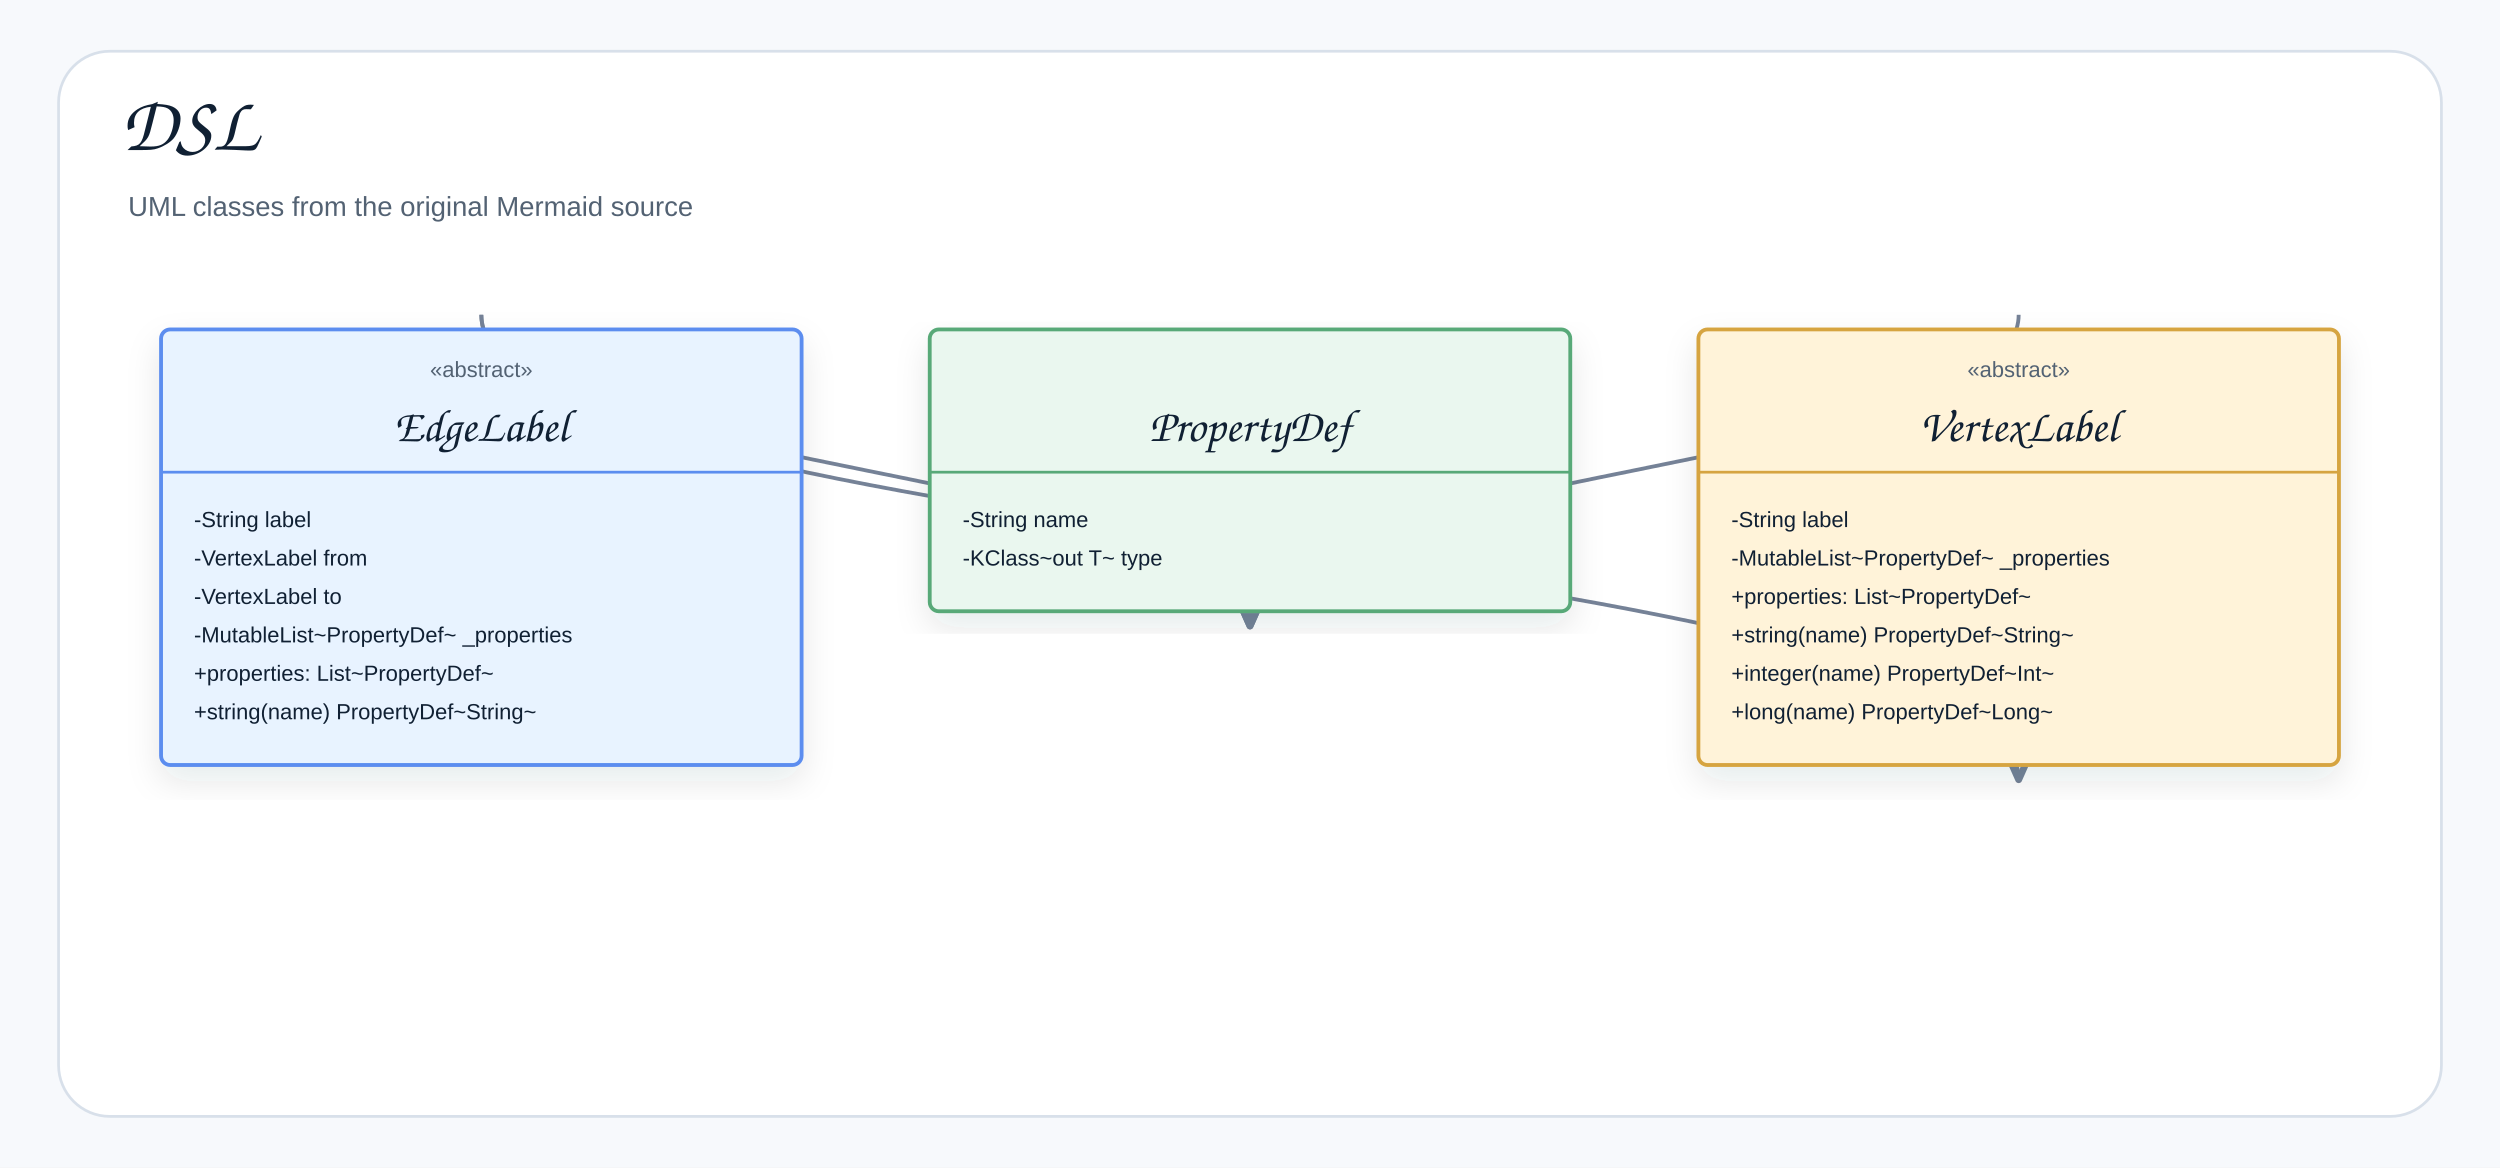
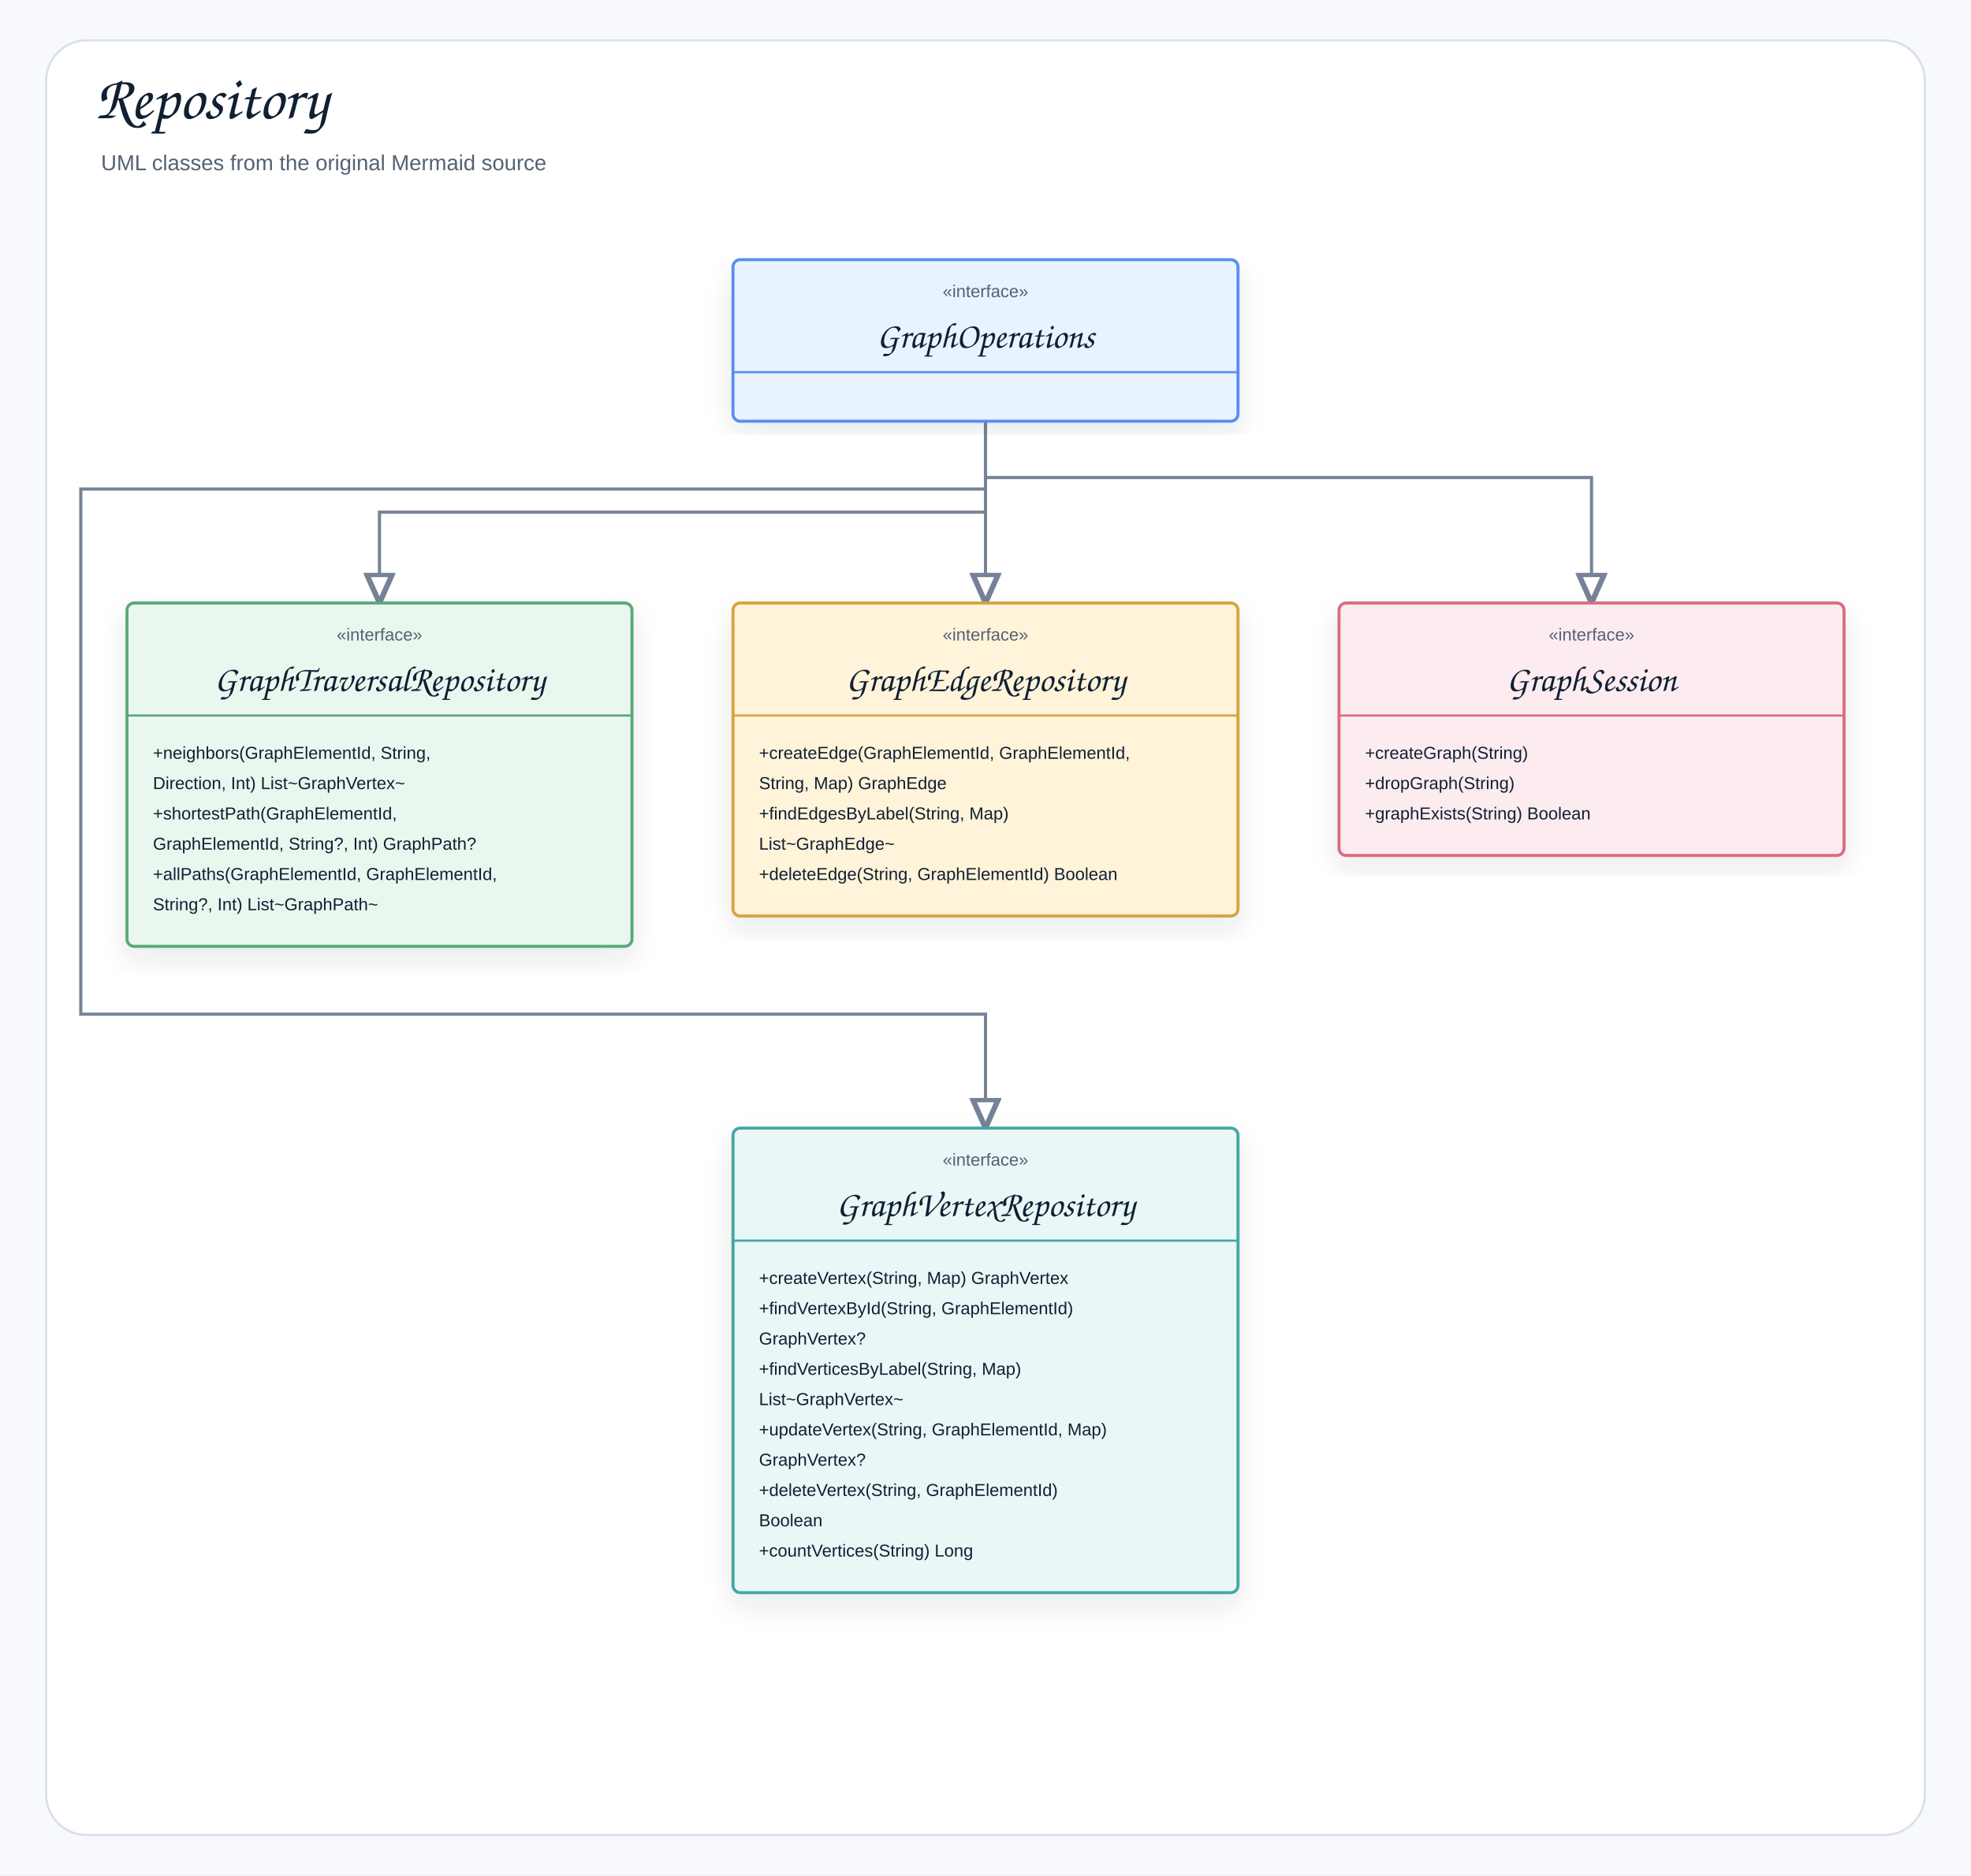
- <svg xmlns="http://www.w3.org/2000/svg" width="1366" height="638" viewBox="0 0 1366 638" role="img" aria-label="DSL">
+ <svg xmlns="http://www.w3.org/2000/svg" width="1366" height="1300" viewBox="0 0 1366 1300" role="img" aria-label="Repository">
  <defs>
    <filter id="shadow" x="-8%" y="-8%" width="116%" height="116%">
      <feDropShadow dx="0" dy="8" stdDeviation="9" flood-color="#1f2937" flood-opacity="0.10" />
    </filter>
-     <marker id="openArrow" markerWidth="12" markerHeight="10" refX="10" refY="5" orient="auto" markerUnits="strokeWidth">
-       <path d="M 1 1 L 10 5 L 1 9" fill="none" stroke="#758297" stroke-width="1.8" stroke-linecap="round" stroke-linejoin="round" />
+     <marker id="openArrow" markerWidth="10" markerHeight="8" refX="8.5" refY="4" orient="auto" markerUnits="strokeWidth">
+       <path d="M 1 1 L 8.5 4 L 1 7" fill="none" stroke="#758297" stroke-width="1.7" stroke-linecap="round" stroke-linejoin="round" />
    </marker>
-     <marker id="inherit" markerWidth="14" markerHeight="12" refX="12" refY="6" orient="auto" markerUnits="strokeWidth">
-       <path d="M 0 1 L 12 6 L 0 11 Z" fill="#ffffff" stroke="#758297" stroke-width="1.8" />
+     <marker id="inherit" markerWidth="11" markerHeight="10" refX="9.5" refY="5" orient="auto" markerUnits="strokeWidth">
+       <path d="M 0.5 1 L 9.5 5 L 0.5 9 Z" fill="#ffffff" stroke="#758297" stroke-width="1.7" />
    </marker>
    <style>
    .canvas{fill:#f7f9fc}.frame{fill:#fff;stroke:#d8e0ea;stroke-width:1.5}
    .title{font-family:"Architects Daughter","Comic Sans MS","Comic Sans",cursive;font-size:43px;font-weight:400;fill:#102033}
    .subtitle{font-family:"Comic Sans MS","Comic Sans","Comic Neue",Arial,sans-serif;font-size:15px;font-weight:400;fill:#536273}
    .label{font-family:"Architects Daughter","Comic Sans MS","Comic Sans",cursive;font-size:25px;font-weight:400;fill:#102033}
    .smallLabel{font-family:"Architects Daughter","Comic Sans MS","Comic Sans",cursive;font-size:21px;font-weight:400;fill:#102033}
    .mono{font-family:"Comic Sans MS","Comic Sans","Comic Neue",Arial,sans-serif;font-size:12px;font-weight:400;fill:#102033}
    .small{font-family:"Comic Sans MS","Comic Sans","Comic Neue",Arial,sans-serif;font-size:12px;font-weight:400;fill:#536273}
    .strong{font-family:"Comic Sans MS","Comic Sans","Comic Neue",Arial,sans-serif;font-size:13px;font-weight:400;fill:#102033}
    .card{stroke-width:2.1;filter:url(#shadow)}.compartment{stroke-width:1.5;fill:none}
    .line{stroke:#758297;stroke-width:2.1;fill:none;marker-end:url(#openArrow)}
    .plainLine{stroke:#758297;stroke-width:2.1;fill:none}
    .dashed{stroke:#758297;stroke-width:2.1;stroke-dasharray:7 6;fill:none;marker-end:url(#openArrow)}
    .inheritLine{stroke:#758297;stroke-width:2.2;fill:none;marker-end:url(#inherit)}
    .implLine{stroke:#758297;stroke-width:2.2;stroke-dasharray:8 7;fill:none;marker-end:url(#inherit)}
  </style>
  </defs>
-   <rect class="canvas" width="1366" height="638" />
-   <rect class="frame" x="32" y="28" width="1302" height="582" rx="28" />
-   <text class="title" x="66" y="82">DSL</text>
+   <rect class="canvas" width="1366" height="1300" />
+   <rect class="frame" x="32" y="28" width="1302" height="1244" rx="28" />
+   <text class="title" x="66" y="82">Repository</text>
  <text class="subtitle" x="70" y="118">UML classes from the original Mermaid source</text>
-   <path class="line" d="M263 172 C263 299 1103 299 1103 426" />
-   <path class="line" d="M263 172 C263 257 683 257 683 342" />
-   <path class="line" d="M1103 172 C1103 257 683 257 683 342" />
-   <g transform="translate(88,180)">
-     <rect class="card" x="0" y="0" width="350" height="238" rx="5" fill="#E8F3FF" stroke="#5B8DEF" />
+   <path class="inheritLine" d="M683 292 L683 355 L263 355 L263 418" />
+   <path class="inheritLine" d="M683 292 L683 418" />
+   <path class="inheritLine" d="M683 292 L683 339 L56 339 L56 703 L683 703 L683 782" />
+   <path class="inheritLine" d="M683 292 L683 331 L1103 331 L1103 418" />
+   <g transform="translate(508,180)">
+     <rect class="card" x="0" y="0" width="350" height="112" rx="5" fill="#E8F3FF" stroke="#5B8DEF" />
    <line class="compartment" x1="0" y1="78" x2="350" y2="78" stroke="#5B8DEF" />
-     <text class="small" x="175" y="26" text-anchor="middle">«abstract»</text>
-     <text class="label" x="175" y="61" text-anchor="middle">EdgeLabel</text>
-     <text class="mono" x="18" y="108">-String label</text>
-     <text class="mono" x="18" y="129">-VertexLabel from</text>
-     <text class="mono" x="18" y="150">-VertexLabel to</text>
-     <text class="mono" x="18" y="171">-MutableList~PropertyDef~ _properties</text>
-     <text class="mono" x="18" y="192">+properties: List~PropertyDef~</text>
-     <text class="mono" x="18" y="213">+string(name) PropertyDef~String~</text>
+     <text class="small" x="175" y="26" text-anchor="middle">«interface»</text>
+     <text class="label" x="175" y="61" text-anchor="middle">GraphOperations</text>
  </g>
-   <g transform="translate(508,180)">
-     <rect class="card" x="0" y="0" width="350" height="154" rx="5" fill="#EAF7EF" stroke="#58A978" />
+   <g transform="translate(88,418)">
+     <rect class="card" x="0" y="0" width="350" height="238" rx="5" fill="#EAF7EF" stroke="#58A978" />
    <line class="compartment" x1="0" y1="78" x2="350" y2="78" stroke="#58A978" />
-     <text class="small" x="175" y="26" text-anchor="middle" />
-     <text class="label" x="175" y="61" text-anchor="middle">PropertyDef</text>
-     <text class="mono" x="18" y="108">-String name</text>
-     <text class="mono" x="18" y="129">-KClass~out T~ type</text>
+     <text class="small" x="175" y="26" text-anchor="middle">«interface»</text>
+     <text class="label" x="175" y="61" text-anchor="middle">GraphTraversalRepository</text>
+     <text class="mono" x="18" y="108">+neighbors(GraphElementId, String,</text>
+     <text class="mono" x="18" y="129">Direction, Int) List~GraphVertex~</text>
+     <text class="mono" x="18" y="150">+shortestPath(GraphElementId,</text>
+     <text class="mono" x="18" y="171">GraphElementId, String?, Int) GraphPath?</text>
+     <text class="mono" x="18" y="192">+allPaths(GraphElementId, GraphElementId,</text>
+     <text class="mono" x="18" y="213">String?, Int) List~GraphPath~</text>
  </g>
-   <g transform="translate(928,180)">
-     <rect class="card" x="0" y="0" width="350" height="238" rx="5" fill="#FFF3D9" stroke="#D6A441" />
+   <g transform="translate(508,418)">
+     <rect class="card" x="0" y="0" width="350" height="217" rx="5" fill="#FFF3D9" stroke="#D6A441" />
    <line class="compartment" x1="0" y1="78" x2="350" y2="78" stroke="#D6A441" />
-     <text class="small" x="175" y="26" text-anchor="middle">«abstract»</text>
-     <text class="label" x="175" y="61" text-anchor="middle">VertexLabel</text>
-     <text class="mono" x="18" y="108">-String label</text>
-     <text class="mono" x="18" y="129">-MutableList~PropertyDef~ _properties</text>
-     <text class="mono" x="18" y="150">+properties: List~PropertyDef~</text>
-     <text class="mono" x="18" y="171">+string(name) PropertyDef~String~</text>
-     <text class="mono" x="18" y="192">+integer(name) PropertyDef~Int~</text>
-     <text class="mono" x="18" y="213">+long(name) PropertyDef~Long~</text>
+     <text class="small" x="175" y="26" text-anchor="middle">«interface»</text>
+     <text class="label" x="175" y="61" text-anchor="middle">GraphEdgeRepository</text>
+     <text class="mono" x="18" y="108">+createEdge(GraphElementId, GraphElementId,</text>
+     <text class="mono" x="18" y="129">String, Map) GraphEdge</text>
+     <text class="mono" x="18" y="150">+findEdgesByLabel(String, Map)</text>
+     <text class="mono" x="18" y="171">List~GraphEdge~</text>
+     <text class="mono" x="18" y="192">+deleteEdge(String, GraphElementId) Boolean</text>
+   </g>
+   <g transform="translate(928,418)">
+     <rect class="card" x="0" y="0" width="350" height="175" rx="5" fill="#FDECEF" stroke="#DC6B82" />
+     <line class="compartment" x1="0" y1="78" x2="350" y2="78" stroke="#DC6B82" />
+     <text class="small" x="175" y="26" text-anchor="middle">«interface»</text>
+     <text class="label" x="175" y="61" text-anchor="middle">GraphSession</text>
+     <text class="mono" x="18" y="108">+createGraph(String)</text>
+     <text class="mono" x="18" y="129">+dropGraph(String)</text>
+     <text class="mono" x="18" y="150">+graphExists(String) Boolean</text>
+   </g>
+   <g transform="translate(508,782)">
+     <rect class="card" x="0" y="0" width="350" height="322" rx="5" fill="#E9F7F6" stroke="#45A7A1" />
+     <line class="compartment" x1="0" y1="78" x2="350" y2="78" stroke="#45A7A1" />
+     <text class="small" x="175" y="26" text-anchor="middle">«interface»</text>
+     <text class="label" x="175" y="61" text-anchor="middle">GraphVertexRepository</text>
+     <text class="mono" x="18" y="108">+createVertex(String, Map) GraphVertex</text>
+     <text class="mono" x="18" y="129">+findVertexById(String, GraphElementId)</text>
+     <text class="mono" x="18" y="150">GraphVertex?</text>
+     <text class="mono" x="18" y="171">+findVerticesByLabel(String, Map)</text>
+     <text class="mono" x="18" y="192">List~GraphVertex~</text>
+     <text class="mono" x="18" y="213">+updateVertex(String, GraphElementId, Map)</text>
+     <text class="mono" x="18" y="234">GraphVertex?</text>
+     <text class="mono" x="18" y="255">+deleteVertex(String, GraphElementId)</text>
+     <text class="mono" x="18" y="276">Boolean</text>
+     <text class="mono" x="18" y="297">+countVertices(String) Long</text>
  </g>
</svg>
